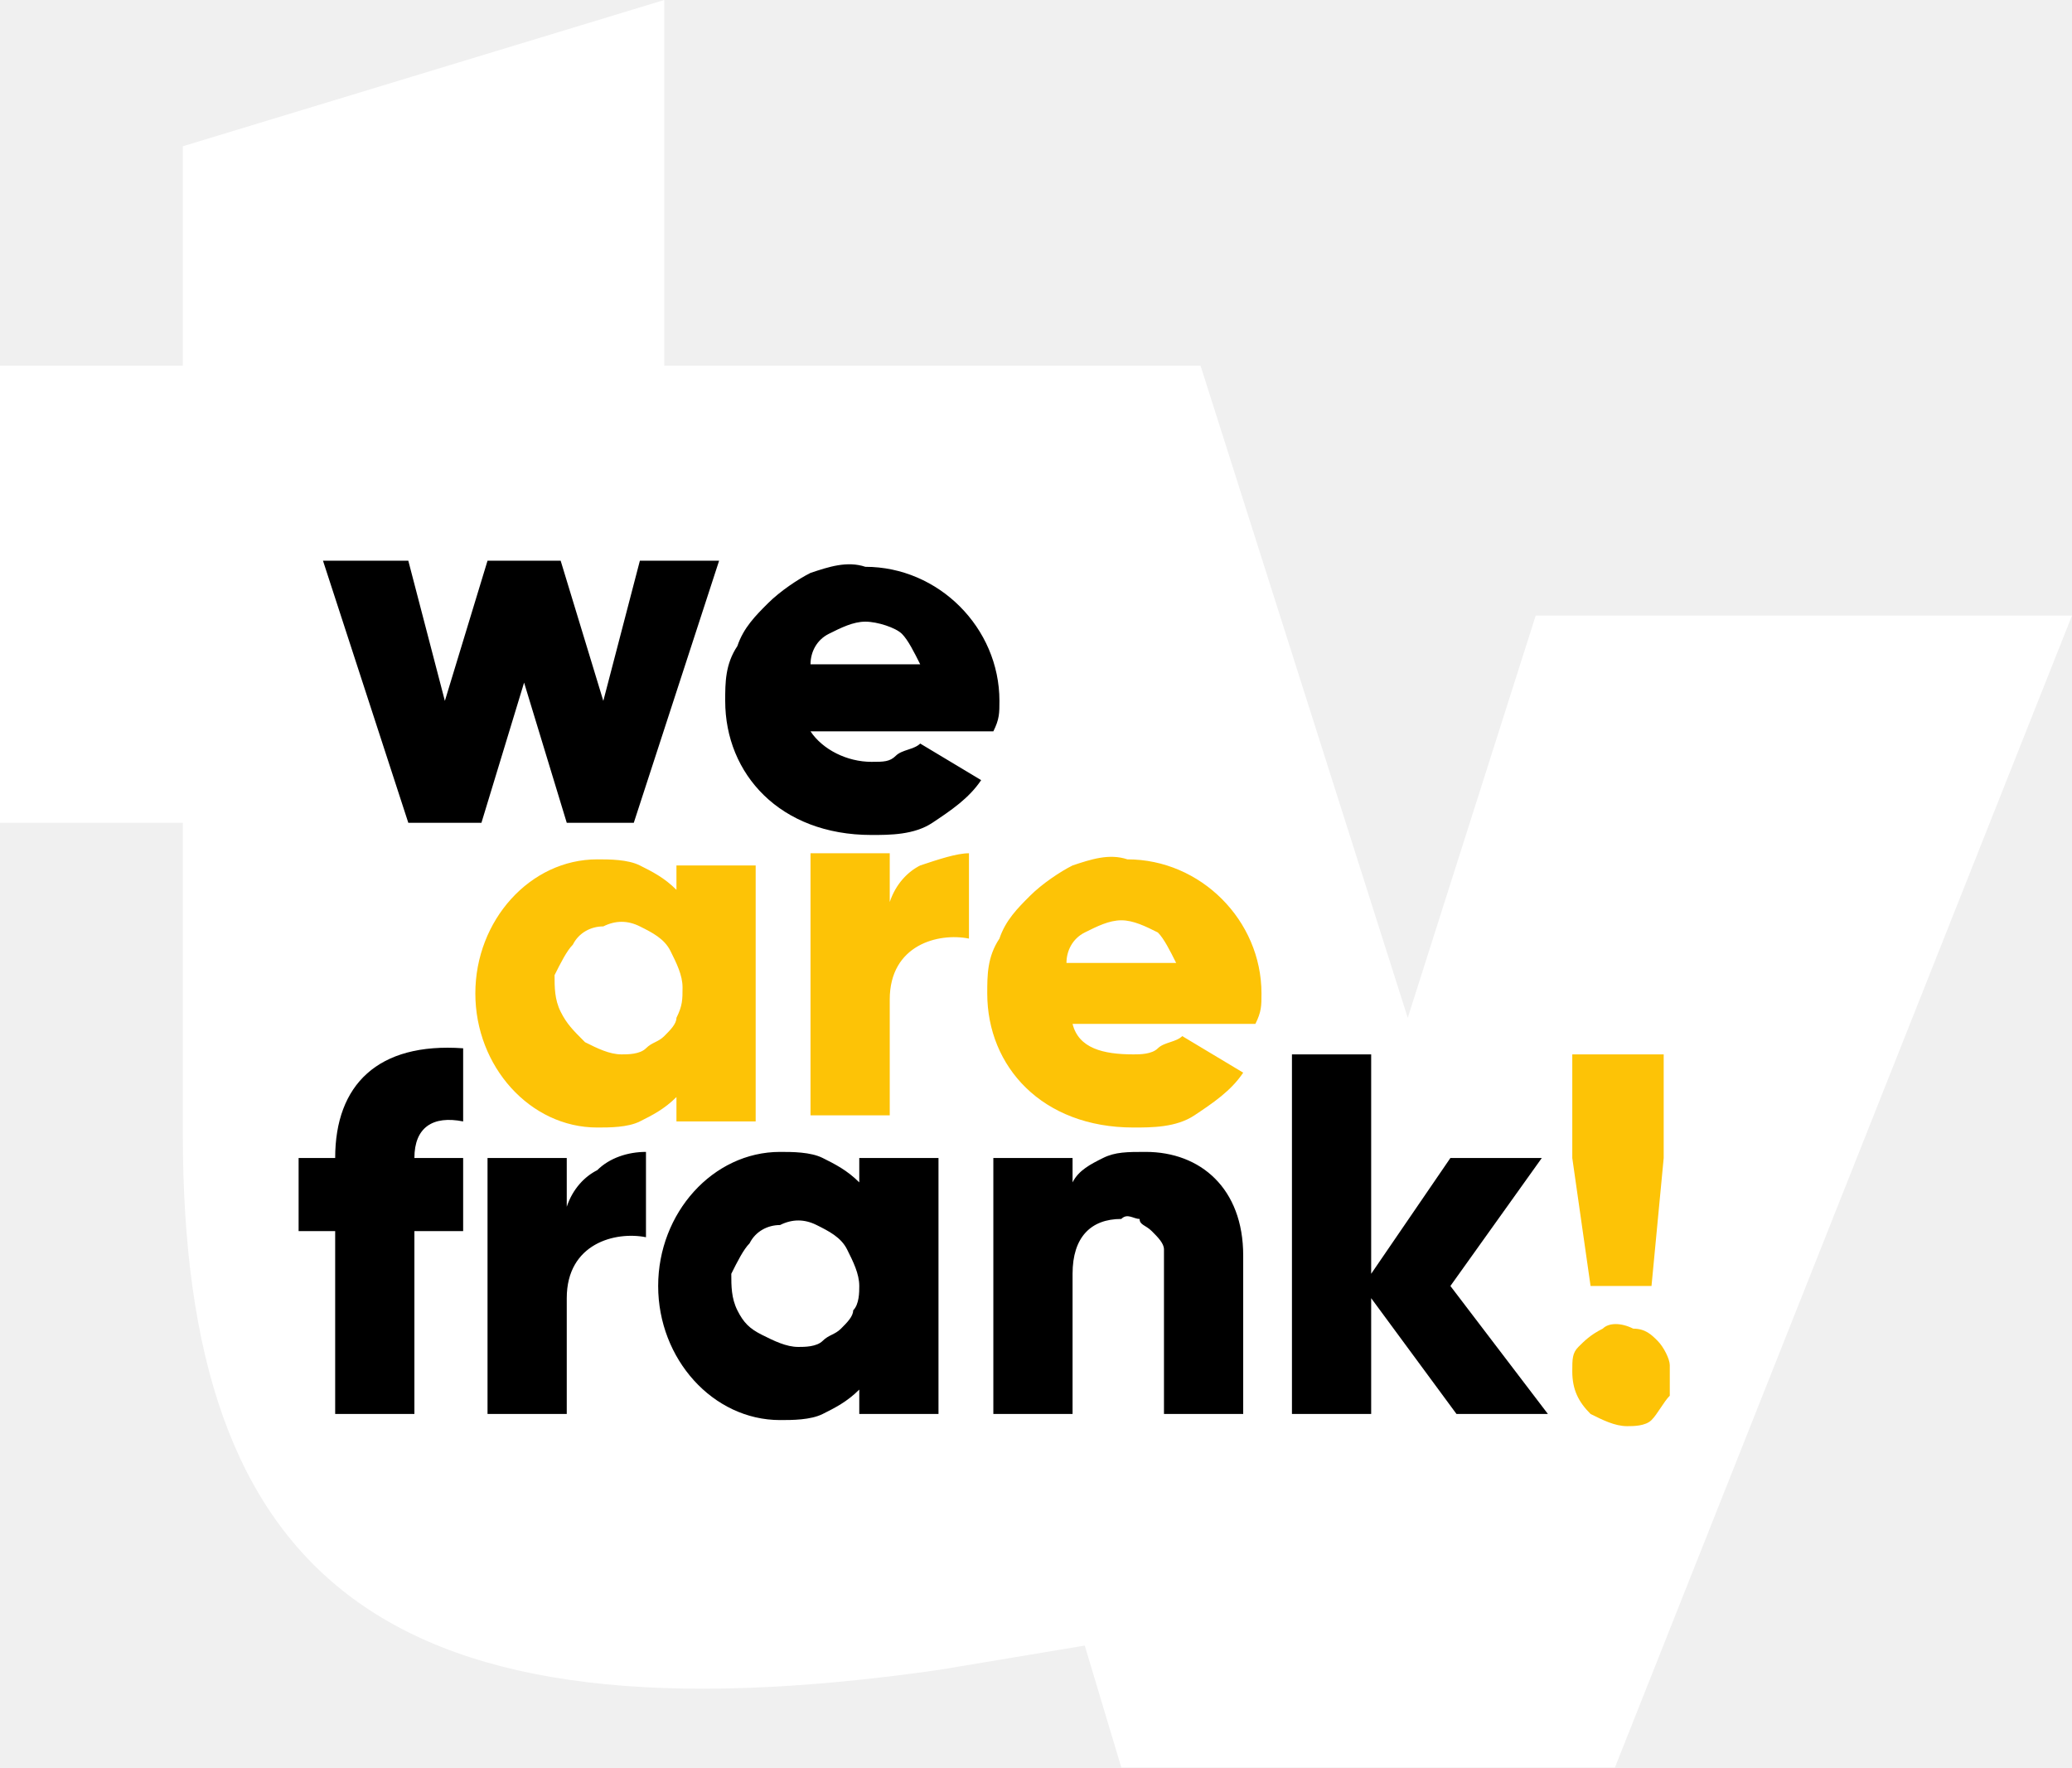
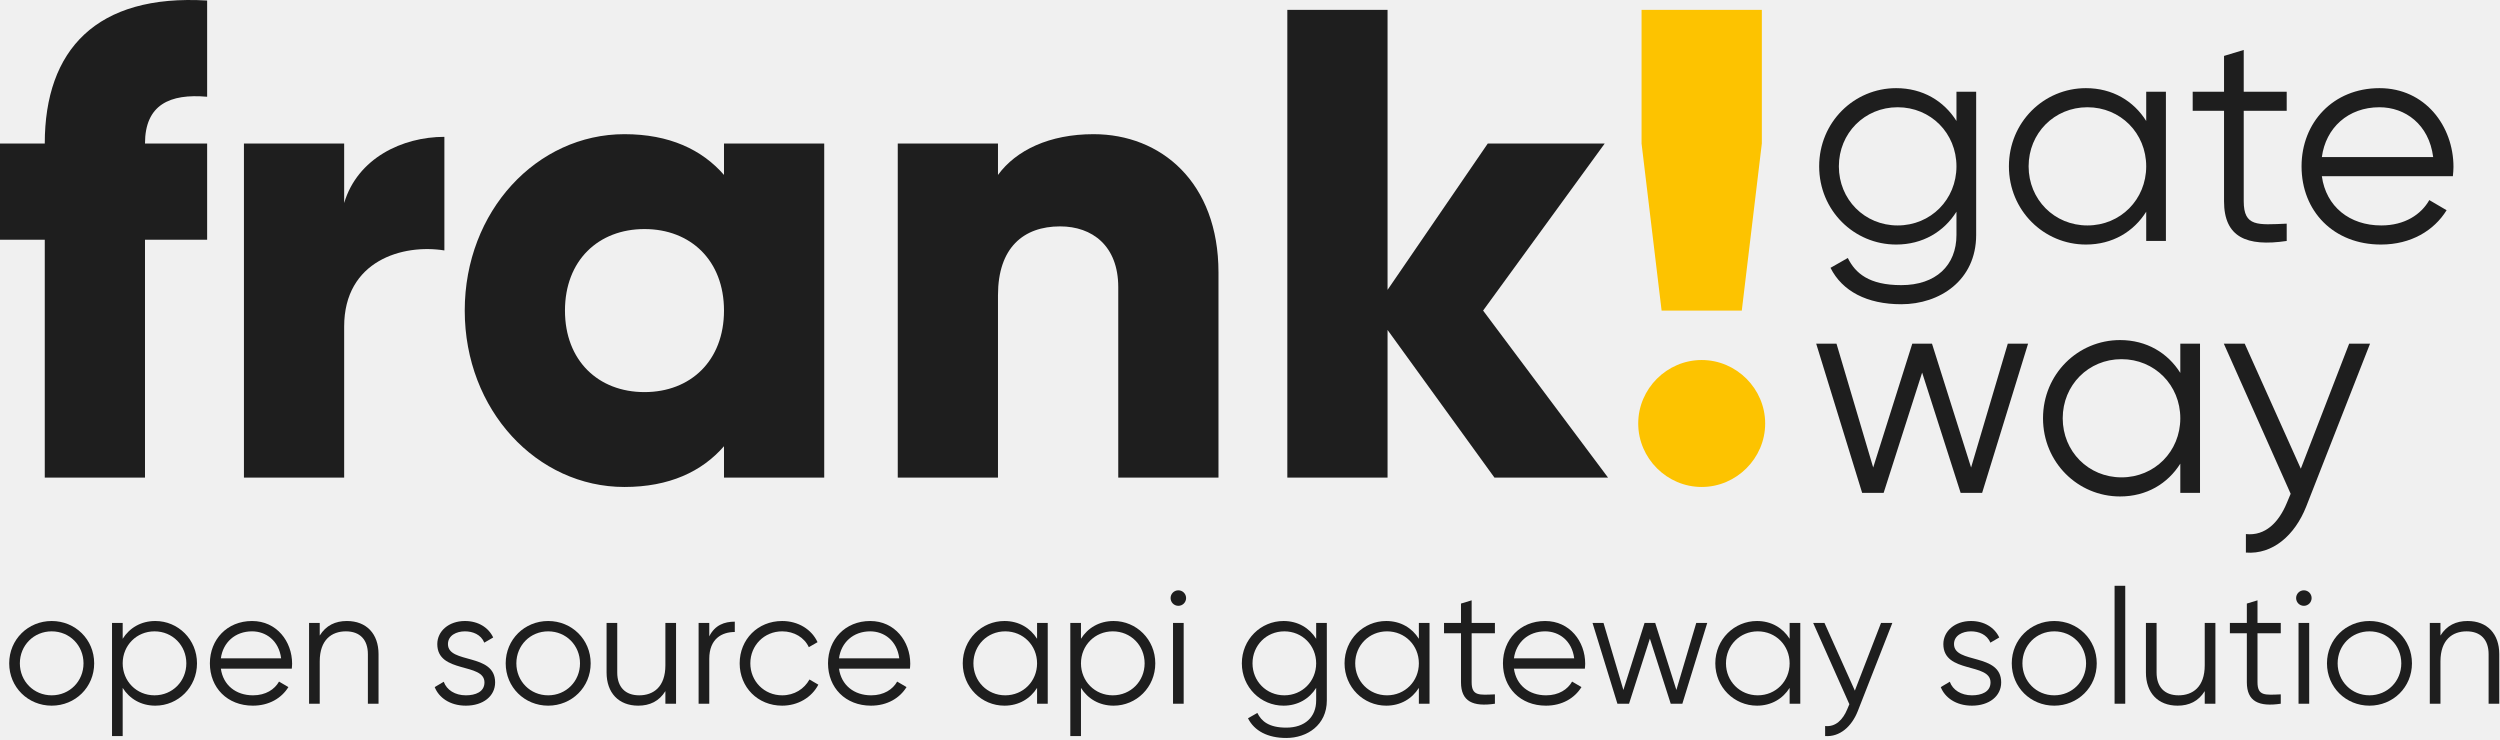
- <svg xmlns="http://www.w3.org/2000/svg" style="enable-background:new 0 0 34 29;" version="1.1" viewBox="0 0 34 29" x="0px" y="0px" xml:space="preserve">
-   <path d="M25.2,10.1l-2.1,6.6L19.7,6h-8.8V0L3,2.4V6H0v7.5h3v5.1c0,7.3,3.3,10.1,12.4,8.8l2.4-0.4l0.6,2h8.1  L34,10.1L25.2,10.1z" style="fill:#FFFFFF;" />
-   <path d="M6.8,19h0.8v1.2H6.8v3H5.5v-3H4.9V19h0.6c0-1.2,0.7-1.9,2.1-1.8v1.2C7.1,18.3,6.8,18.5,6.8,19z M10.6,18.9v1.4  c-0.5-0.1-1.3,0.1-1.3,1v1.9H8V19h1.3v0.8c0.1-0.3,0.3-0.5,0.5-0.6C10,19,10.3,18.9,10.6,18.9z M15.4,19v4.2h-1.3v-0.4  c-0.2,0.2-0.4,0.3-0.6,0.4c-0.2,0.1-0.5,0.1-0.7,0.1c-1.1,0-2-1-2-2.2s0.9-2.2,2-2.2c0.2,0,0.5,0,0.7,0.1c0.2,0.1,0.4,0.2,0.6,0.4  V19H15.4z M14.1,21.1c0-0.2-0.1-0.4-0.2-0.6c-0.1-0.2-0.3-0.3-0.5-0.4c-0.2-0.1-0.4-0.1-0.6,0c-0.2,0-0.4,0.1-0.5,0.3  c-0.1,0.1-0.2,0.3-0.3,0.5c0,0.2,0,0.4,0.1,0.6s0.2,0.3,0.4,0.4c0.2,0.1,0.4,0.2,0.6,0.2c0.1,0,0.3,0,0.4-0.1  c0.1-0.1,0.2-0.1,0.3-0.2c0.1-0.1,0.2-0.2,0.2-0.3C14.1,21.4,14.1,21.2,14.1,21.1z M20.4,20.6v2.6h-1.3v-2.4c0-0.1,0-0.2,0-0.3  c0-0.1-0.1-0.2-0.2-0.3c-0.1-0.1-0.2-0.1-0.2-0.2c-0.1,0-0.2-0.1-0.3,0c-0.5,0-0.8,0.3-0.8,0.9v2.3h-1.3V19h1.3v0.4  c0.1-0.2,0.3-0.3,0.5-0.4c0.2-0.1,0.4-0.1,0.7-0.1C19.7,18.9,20.4,19.5,20.4,20.6z M23.9,23.2l-1.4-1.9v1.9h-1.3v-5.9h1.3v3.6  l1.3-1.9h1.5l-1.5,2.1l1.6,2.1H23.9z" />
-   <path d="M25.8,22.5c0-0.2,0-0.3,0.1-0.4c0.1-0.1,0.2-0.2,0.4-0.3c0.1-0.1,0.3-0.1,0.5,0  c0.2,0,0.3,0.1,0.4,0.2c0.1,0.1,0.2,0.3,0.2,0.4c0,0.2,0,0.3,0,0.5c-0.1,0.1-0.2,0.3-0.3,0.4c-0.1,0.1-0.3,0.1-0.4,0.1  c-0.2,0-0.4-0.1-0.6-0.2C25.9,23,25.8,22.8,25.8,22.5z M25.8,19v-1.7h1.5V19l-0.2,2.1h-1L25.8,19z" style="fill:#FDC306;" />
-   <path d="M11.8,9.2l-1.4,4.3H9.3l-0.7-2.3l-0.7,2.3H6.7L5.3,9.2h1.4l0.6,2.3L8,9.2h1.2l0.7,2.3l0.6-2.3H11.8z M14.3,12.5  c0.2,0,0.3,0,0.4-0.1s0.3-0.1,0.4-0.2l1,0.6c-0.2,0.3-0.5,0.5-0.8,0.7c-0.3,0.2-0.7,0.2-1,0.2c-1.5,0-2.4-1-2.4-2.2  c0-0.3,0-0.6,0.2-0.9c0.1-0.3,0.3-0.5,0.5-0.7c0.2-0.2,0.5-0.4,0.7-0.5c0.3-0.1,0.6-0.2,0.9-0.1c1.2,0,2.2,1,2.2,2.2  c0,0.2,0,0.3-0.1,0.5h-3C13.5,12.3,13.9,12.5,14.3,12.5z M15.1,10.9c-0.1-0.2-0.2-0.4-0.3-0.5s-0.4-0.2-0.6-0.2  c-0.2,0-0.4,0.1-0.6,0.2c-0.2,0.1-0.3,0.3-0.3,0.5H15.1z" />
-   <path d="M12.4,14.1v4.3h-1.3V18c-0.2,0.2-0.4,0.3-0.6,0.4c-0.2,0.1-0.5,0.1-0.7,0.1c-1.1,0-2-1-2-2.2  s0.9-2.2,2-2.2c0.2,0,0.5,0,0.7,0.1c0.2,0.1,0.4,0.2,0.6,0.4v-0.4H12.4z M11.2,16.2c0-0.2-0.1-0.4-0.2-0.6c-0.1-0.2-0.3-0.3-0.5-0.4  c-0.2-0.1-0.4-0.1-0.6,0c-0.2,0-0.4,0.1-0.5,0.3c-0.1,0.1-0.2,0.3-0.3,0.5c0,0.2,0,0.4,0.1,0.6c0.1,0.2,0.2,0.3,0.4,0.5  c0.2,0.1,0.4,0.2,0.6,0.2c0.1,0,0.3,0,0.4-0.1c0.1-0.1,0.2-0.1,0.3-0.2c0.1-0.1,0.2-0.2,0.2-0.3C11.2,16.5,11.2,16.4,11.2,16.2z   M15.9,14v1.4c-0.5-0.1-1.3,0.1-1.3,1v1.9h-1.3v-4.3h1.3v0.8c0.1-0.3,0.3-0.5,0.5-0.6C15.4,14.1,15.7,14,15.9,14z M18.6,17.3  c0.1,0,0.3,0,0.4-0.1c0.1-0.1,0.3-0.1,0.4-0.2l1,0.6c-0.2,0.3-0.5,0.5-0.8,0.7c-0.3,0.2-0.7,0.2-1,0.2c-1.5,0-2.4-1-2.4-2.2  c0-0.3,0-0.6,0.2-0.9c0.1-0.3,0.3-0.5,0.5-0.7c0.2-0.2,0.5-0.4,0.7-0.5c0.3-0.1,0.6-0.2,0.9-0.1c1.2,0,2.2,1,2.2,2.2  c0,0.2,0,0.3-0.1,0.5h-3C17.7,17.2,18.1,17.3,18.6,17.3z M19.3,15.8c-0.1-0.2-0.2-0.4-0.3-0.5c-0.2-0.1-0.4-0.2-0.6-0.2  s-0.4,0.1-0.6,0.2c-0.2,0.1-0.3,0.3-0.3,0.5H19.3z" style="fill:#FDC306;" />
+ <svg xmlns="http://www.w3.org/2000/svg" width="913" height="270" viewBox="0 0 913 270" fill="none">
+   <path d="M606.818 113.421L599.497 52.416V3.612H643.421V52.416L636.101 113.421H606.818ZM621.459 177.843C608.77 177.843 598.277 167.35 598.277 154.661C598.277 141.971 608.77 131.479 621.459 131.479C634.148 131.479 644.641 141.971 644.641 154.661C644.641 167.35 634.148 177.843 621.459 177.843Z" fill="#FDC300" />
+   <path d="M587.261 174.426H545.777L506.734 120.498V174.426H470.131V3.612H506.734V105.856L543.337 52.416H586.041L541.629 113.421L587.261 174.426Z" fill="#1E1E1E" />
+   <path d="M399.359 49.001C424.005 49.001 444.991 66.57 444.991 99.513V174.428H408.388V104.882C408.388 89.752 398.871 82.676 387.158 82.676C373.737 82.676 364.464 90.484 364.464 107.81V174.428H327.861V52.417H364.464V63.886C371.053 54.858 383.254 49.001 399.359 49.001Z" fill="#1E1E1E" />
+   <path d="M264.403 52.417H301.006V174.428H264.403V162.959C256.35 172.231 244.393 177.844 228.044 177.844C196.077 177.844 169.723 149.781 169.723 113.422C169.723 77.063 196.077 49.001 228.044 49.001C244.393 49.001 256.35 54.613 264.403 63.886V52.417ZM235.364 143.193C252.202 143.193 264.403 131.724 264.403 113.422C264.403 95.121 252.202 83.652 235.364 83.652C218.527 83.652 206.326 95.121 206.326 113.422C206.326 131.724 218.527 143.193 235.364 143.193Z" fill="#1E1E1E" />
+   <path d="M125.687 74.134C130.567 57.785 146.917 49.976 162.29 49.976V91.46C147.161 89.019 125.687 95.12 125.687 119.278V174.427H89.084V52.416H125.687V74.134Z" fill="#1E1E1E" />
+   <path d="M75.646 35.335C61.981 34.115 52.953 38.263 52.953 52.416H75.646V87.555H52.953V174.427H16.349V87.555H0V52.416H16.349C16.349 18.254 35.139 -2.244 75.646 0.196V35.335Z" fill="#1E1E1E" />
+   <path d="M857.915 125.5H865.545L842.219 185.014C838.077 195.478 830.011 202.563 820.201 201.8V195.042C827.286 195.805 832.191 190.791 835.134 183.706L836.551 180.327L812.135 125.5H819.765L840.257 171.171L857.915 125.5Z" fill="#1E1E1E" />
+   <path d="M796.249 125.5H803.443V180H796.249V169.318C791.671 176.621 783.932 181.308 774.231 181.308C758.862 181.308 746.109 168.882 746.109 152.75C746.109 136.618 758.862 124.192 774.231 124.192C783.932 124.192 791.671 128.879 796.249 136.182V125.5ZM774.776 174.332C786.875 174.332 796.249 164.849 796.249 152.75C796.249 140.651 786.875 131.168 774.776 131.168C762.677 131.168 753.303 140.651 753.303 152.75C753.303 164.849 762.677 174.332 774.776 174.332Z" fill="#1E1E1E" />
+   <path d="M733.248 125.5H740.66L723.874 180H716.026L701.965 136.073L687.904 180H680.056L663.27 125.5H670.682L684.089 170.735L698.368 125.5H705.562L719.841 170.735L733.248 125.5Z" fill="#1E1E1E" />
+   <path d="M868.976 32.192C885.653 32.192 896.008 46.035 896.008 60.968C896.008 62.058 895.899 63.257 895.79 64.347H847.939C849.465 75.465 858.076 82.332 869.63 82.332C878.241 82.332 884.236 78.299 887.179 73.067L893.501 76.773C888.923 84.185 880.53 89.308 869.521 89.308C852.299 89.308 840.527 77.209 840.527 60.75C840.527 44.727 852.081 32.192 868.976 32.192ZM868.976 39.168C857.531 39.168 849.356 46.689 847.939 57.371H888.596C887.07 45.381 878.35 39.168 868.976 39.168Z" fill="#1E1E1E" />
+   <path d="M835.106 40.476H819.41V73.503C819.41 82.877 824.533 82.114 835.106 81.678V88C820.391 90.18 812.216 86.583 812.216 73.503V40.476H800.771V33.5H812.216V20.42L819.41 18.24V33.5H835.106V40.476Z" fill="#1E1E1E" />
+   <path d="M783.796 33.5H790.99V88H783.796V77.318C779.218 84.621 771.479 89.308 761.778 89.308C746.409 89.308 733.656 76.882 733.656 60.75C733.656 44.618 746.409 32.192 761.778 32.192C771.479 32.192 779.218 36.879 783.796 44.182V33.5ZM762.323 82.332C774.422 82.332 783.796 72.849 783.796 60.75C783.796 48.651 774.422 39.168 762.323 39.168C750.224 39.168 740.85 48.651 740.85 60.75C740.85 72.849 750.224 82.332 762.323 82.332Z" fill="#1E1E1E" />
+   <path d="M714.499 33.5H721.693V85.82C721.693 102.388 708.395 111.108 694.334 111.108C681.799 111.108 672.752 106.312 668.501 97.81L674.823 94.213C677.548 99.772 682.562 104.132 694.334 104.132C706.978 104.132 714.499 96.938 714.499 85.82V77.318C709.921 84.621 702.182 89.308 692.481 89.308C677.112 89.308 664.359 76.882 664.359 60.75C664.359 44.618 677.112 32.192 692.481 32.192C702.182 32.192 709.921 36.879 714.499 44.182V33.5ZM693.026 82.332C705.125 82.332 714.499 72.849 714.499 60.75C714.499 48.651 705.125 39.168 693.026 39.168C680.927 39.168 671.553 48.651 671.553 60.75C671.553 72.849 680.927 82.332 693.026 82.332Z" fill="#1E1E1E" />
+   <path d="M901.169 226.792C908.367 226.792 912.733 231.512 912.733 238.887V257H908.839V238.887C908.839 233.636 905.948 230.568 900.815 230.568C895.623 230.568 891.257 233.636 891.257 241.542V257H887.363V227.5H891.257V232.102C893.558 228.385 896.98 226.792 901.169 226.792Z" fill="#1E1E1E" />
+   <path d="M865.33 257.708C856.716 257.708 849.812 250.982 849.812 242.25C849.812 233.518 856.716 226.792 865.33 226.792C873.944 226.792 880.846 233.518 880.846 242.25C880.846 250.982 873.944 257.708 865.33 257.708ZM865.33 253.932C871.879 253.932 876.953 248.799 876.953 242.25C876.953 235.701 871.879 230.568 865.33 230.568C858.781 230.568 853.707 235.701 853.707 242.25C853.707 248.799 858.781 253.932 865.33 253.932Z" fill="#1E1E1E" />
+   <path d="M841.373 221.246C839.78 221.246 838.541 219.948 838.541 218.414C838.541 216.88 839.78 215.582 841.373 215.582C842.966 215.582 844.205 216.88 844.205 218.414C844.205 219.948 842.966 221.246 841.373 221.246ZM839.426 257V227.5H843.32V257H839.426Z" fill="#1E1E1E" />
+   <path d="M832.937 231.276H824.441V249.153C824.441 254.227 827.214 253.814 832.937 253.578V257C824.972 258.18 820.547 256.233 820.547 249.153V231.276H814.352V227.5H820.547V220.42L824.441 219.24V227.5H832.937V231.276Z" fill="#1E1E1E" />
+   <path d="M805.169 227.5H809.063V257H805.169V252.398C802.868 256.115 799.446 257.708 795.257 257.708C788.059 257.708 783.693 252.988 783.693 245.613V227.5H787.587V245.613C787.587 250.864 790.478 253.932 795.611 253.932C800.803 253.932 805.169 250.864 805.169 242.958V227.5Z" fill="#1E1E1E" />
+   <path d="M772.244 257V213.93H776.138V257H772.244Z" fill="#1E1E1E" />
+   <path d="M750.212 257.708C741.598 257.708 734.695 250.982 734.695 242.25C734.695 233.518 741.598 226.792 750.212 226.792C758.826 226.792 765.729 233.518 765.729 242.25C765.729 250.982 758.826 257.708 750.212 257.708ZM750.212 253.932C756.761 253.932 761.835 248.799 761.835 242.25C761.835 235.701 756.761 230.568 750.212 230.568C743.663 230.568 738.589 235.701 738.589 242.25C738.589 248.799 743.663 253.932 750.212 253.932Z" fill="#1E1E1E" />
+   <path d="M713.604 235.229C713.604 242.545 730.832 238.356 730.832 249.212C730.832 254.227 726.466 257.708 720.153 257.708C714.253 257.708 710.241 254.699 708.766 250.923L712.07 248.976C713.132 251.985 716.2 253.932 720.153 253.932C723.634 253.932 726.938 252.693 726.938 249.212C726.938 241.896 709.71 246.085 709.71 235.229C709.71 230.509 713.899 226.792 719.799 226.792C724.637 226.792 728.413 229.152 730.124 232.81L726.879 234.698C725.64 231.689 722.631 230.568 719.799 230.568C716.731 230.568 713.604 232.043 713.604 235.229Z" fill="#1E1E1E" />
+   <path d="M686.95 227.5H691.08L678.454 259.714C676.212 265.378 671.846 269.213 666.536 268.8V265.142C670.371 265.555 673.026 262.841 674.619 259.006L675.386 257.177L662.17 227.5H666.3L677.392 252.221L686.95 227.5Z" fill="#1E1E1E" />
+   <path d="M653.572 227.5H657.466V257H653.572V251.218C651.094 255.171 646.905 257.708 641.654 257.708C633.335 257.708 626.432 250.982 626.432 242.25C626.432 233.518 633.335 226.792 641.654 226.792C646.905 226.792 651.094 229.329 653.572 233.282V227.5ZM641.949 253.932C648.498 253.932 653.572 248.799 653.572 242.25C653.572 235.701 648.498 230.568 641.949 230.568C635.4 230.568 630.326 235.701 630.326 242.25C630.326 248.799 635.4 253.932 641.949 253.932Z" fill="#1E1E1E" />
+   <path d="M619.47 227.5H623.482L614.396 257H610.148L602.537 233.223L594.926 257H590.678L581.592 227.5H585.604L592.861 251.985L600.59 227.5H604.484L612.213 251.985L619.47 227.5Z" fill="#1E1E1E" />
+   <path d="M564.278 226.792C573.305 226.792 578.91 234.285 578.91 242.368C578.91 242.958 578.851 243.607 578.792 244.197H552.891C553.717 250.215 558.378 253.932 564.632 253.932C569.293 253.932 572.538 251.749 574.131 248.917L577.553 250.923C575.075 254.935 570.532 257.708 564.573 257.708C555.251 257.708 548.879 251.159 548.879 242.25C548.879 233.577 555.133 226.792 564.278 226.792ZM564.278 230.568C558.083 230.568 553.658 234.639 552.891 240.421H574.898C574.072 233.931 569.352 230.568 564.278 230.568Z" fill="#1E1E1E" />
+   <path d="M545.944 231.276H537.448V249.153C537.448 254.227 540.221 253.814 545.944 253.578V257C537.979 258.18 533.554 256.233 533.554 249.153V231.276H527.359V227.5H533.554V220.42L537.448 219.24V227.5H545.944V231.276Z" fill="#1E1E1E" />
+   <path d="M518.171 227.5H522.065V257H518.171V251.218C515.693 255.171 511.504 257.708 506.253 257.708C497.934 257.708 491.031 250.982 491.031 242.25C491.031 233.518 497.934 226.792 506.253 226.792C511.504 226.792 515.693 229.329 518.171 233.282V227.5ZM506.548 253.932C513.097 253.932 518.171 248.799 518.171 242.25C518.171 235.701 513.097 230.568 506.548 230.568C499.999 230.568 494.925 235.701 494.925 242.25C494.925 248.799 499.999 253.932 506.548 253.932Z" fill="#1E1E1E" />
+   <path d="M480.663 227.5H484.557V255.82C484.557 264.788 477.359 269.508 469.748 269.508C462.963 269.508 458.066 266.912 455.765 262.31L459.187 260.363C460.662 263.372 463.376 265.732 469.748 265.732C476.592 265.732 480.663 261.838 480.663 255.82V251.218C478.185 255.171 473.996 257.708 468.745 257.708C460.426 257.708 453.523 250.982 453.523 242.25C453.523 233.518 460.426 226.792 468.745 226.792C473.996 226.792 478.185 229.329 480.663 233.282V227.5ZM469.04 253.932C475.589 253.932 480.663 248.799 480.663 242.25C480.663 235.701 475.589 230.568 469.04 230.568C462.491 230.568 457.417 235.701 457.417 242.25C457.417 248.799 462.491 253.932 469.04 253.932Z" fill="#1E1E1E" />
+   <path d="M430.332 221.246C428.739 221.246 427.5 219.948 427.5 218.414C427.5 216.88 428.739 215.582 430.332 215.582C431.925 215.582 433.164 216.88 433.164 218.414C433.164 219.948 431.925 221.246 430.332 221.246ZM428.385 257V227.5H432.279V257H428.385Z" fill="#1E1E1E" />
+   <path d="M406.689 226.792C415.008 226.792 421.911 233.518 421.911 242.25C421.911 250.982 415.008 257.708 406.689 257.708C401.438 257.708 397.249 255.171 394.771 251.218V268.8H390.877V227.5H394.771V233.282C397.249 229.329 401.438 226.792 406.689 226.792ZM406.394 253.932C412.943 253.932 418.017 248.799 418.017 242.25C418.017 235.701 412.943 230.568 406.394 230.568C399.845 230.568 394.771 235.701 394.771 242.25C394.771 248.799 399.845 253.932 406.394 253.932Z" fill="#1E1E1E" />
+   <path d="M378.738 227.5H382.632V257H378.738V251.218C376.26 255.171 372.071 257.708 366.82 257.708C358.501 257.708 351.598 250.982 351.598 242.25C351.598 233.518 358.501 226.792 366.82 226.792C372.071 226.792 376.26 229.329 378.738 233.282V227.5ZM367.115 253.932C373.664 253.932 378.738 248.799 378.738 242.25C378.738 235.701 373.664 230.568 367.115 230.568C360.566 230.568 355.492 235.701 355.492 242.25C355.492 248.799 360.566 253.932 367.115 253.932Z" fill="#1E1E1E" />
+   <path d="M317.792 226.792C326.819 226.792 332.424 234.285 332.424 242.368C332.424 242.958 332.365 243.607 332.306 244.197H306.405C307.231 250.215 311.892 253.932 318.146 253.932C322.807 253.932 326.052 251.749 327.645 248.917L331.067 250.923C328.589 254.935 324.046 257.708 318.087 257.708C308.765 257.708 302.393 251.159 302.393 242.25C302.393 233.577 308.647 226.792 317.792 226.792ZM317.792 230.568C311.597 230.568 307.172 234.639 306.405 240.421H328.412C327.586 233.931 322.866 230.568 317.792 230.568Z" fill="#1E1E1E" />
+   <path d="M285.644 257.708C276.735 257.708 270.127 250.982 270.127 242.25C270.127 233.518 276.735 226.792 285.644 226.792C291.485 226.792 296.441 229.86 298.565 234.521L295.379 236.35C293.786 232.869 290.069 230.568 285.644 230.568C279.095 230.568 274.021 235.701 274.021 242.25C274.021 248.799 279.095 253.932 285.644 253.932C290.128 253.932 293.727 251.572 295.615 248.15L298.86 250.038C296.441 254.699 291.426 257.708 285.644 257.708Z" fill="#1E1E1E" />
+   <path d="M259.025 232.397C261.09 228.267 264.571 227.028 268.347 227.028V230.804C263.627 230.804 259.025 233.282 259.025 240.598V257H255.131V227.5H259.025V232.397Z" fill="#1E1E1E" />
+   <path d="M242.999 227.5H246.893V257H242.999V252.398C240.698 256.115 237.276 257.708 233.087 257.708C225.889 257.708 221.523 252.988 221.523 245.613V227.5H225.417V245.613C225.417 250.864 228.308 253.932 233.441 253.932C238.633 253.932 242.999 250.864 242.999 242.958V227.5Z" fill="#1E1E1E" />
+   <path d="M200.197 257.708C191.583 257.708 184.68 250.982 184.68 242.25C184.68 233.518 191.583 226.792 200.197 226.792C208.811 226.792 215.714 233.518 215.714 242.25C215.714 250.982 208.811 257.708 200.197 257.708ZM200.197 253.932C206.746 253.932 211.82 248.799 211.82 242.25C211.82 235.701 206.746 230.568 200.197 230.568C193.648 230.568 188.574 235.701 188.574 242.25C188.574 248.799 193.648 253.932 200.197 253.932Z" fill="#1E1E1E" />
+   <path d="M163.592 235.229C163.592 242.545 180.82 238.356 180.82 249.212C180.82 254.227 176.454 257.708 170.141 257.708C164.241 257.708 160.229 254.699 158.754 250.923L162.058 248.976C163.12 251.985 166.188 253.932 170.141 253.932C173.622 253.932 176.926 252.693 176.926 249.212C176.926 241.896 159.698 246.085 159.698 235.229C159.698 230.509 163.887 226.792 169.787 226.792C174.625 226.792 178.401 229.152 180.112 232.81L176.867 234.698C175.628 231.689 172.619 230.568 169.787 230.568C166.719 230.568 163.592 232.043 163.592 235.229Z" fill="#1E1E1E" />
+   <path d="M126.679 226.792C133.877 226.792 138.243 231.512 138.243 238.887V257H134.349V238.887C134.349 233.636 131.458 230.568 126.325 230.568C121.133 230.568 116.767 233.636 116.767 241.542V257H112.873V227.5H116.767V232.102C119.068 228.385 122.49 226.792 126.679 226.792Z" fill="#1E1E1E" />
+   <path d="M92.047 226.792C101.074 226.792 106.679 234.285 106.679 242.368C106.679 242.958 106.62 243.607 106.561 244.197H80.66C81.486 250.215 86.147 253.932 92.401 253.932C97.062 253.932 100.307 251.749 101.9 248.917L105.322 250.923C102.844 254.935 98.301 257.708 92.342 257.708C83.02 257.708 76.648 251.159 76.648 242.25C76.648 233.577 82.902 226.792 92.047 226.792ZM92.047 230.568C85.852 230.568 81.427 234.639 80.66 240.421H102.667C101.841 233.931 97.121 230.568 92.047 230.568Z" fill="#1E1E1E" />
+   <path d="M56.722 226.792C65.041 226.792 71.944 233.518 71.944 242.25C71.944 250.982 65.041 257.708 56.722 257.708C51.471 257.708 47.282 255.171 44.804 251.218V268.8H40.91V227.5H44.804V233.282C47.282 229.329 51.471 226.792 56.722 226.792ZM56.427 253.932C62.976 253.932 68.05 248.799 68.05 242.25C68.05 235.701 62.976 230.568 56.427 230.568C49.878 230.568 44.804 235.701 44.804 242.25C44.804 248.799 49.878 253.932 56.427 253.932Z" fill="#1E1E1E" />
+   <path d="M18.876 257.708C10.262 257.708 3.359 250.982 3.359 242.25C3.359 233.518 10.262 226.792 18.876 226.792C27.49 226.792 34.393 233.518 34.393 242.25C34.393 250.982 27.49 257.708 18.876 257.708ZM18.876 253.932C25.425 253.932 30.499 248.799 30.499 242.25C30.499 235.701 25.425 230.568 18.876 230.568C12.327 230.568 7.253 235.701 7.253 242.25C7.253 248.799 12.327 253.932 18.876 253.932Z" fill="#1E1E1E" />
</svg>
